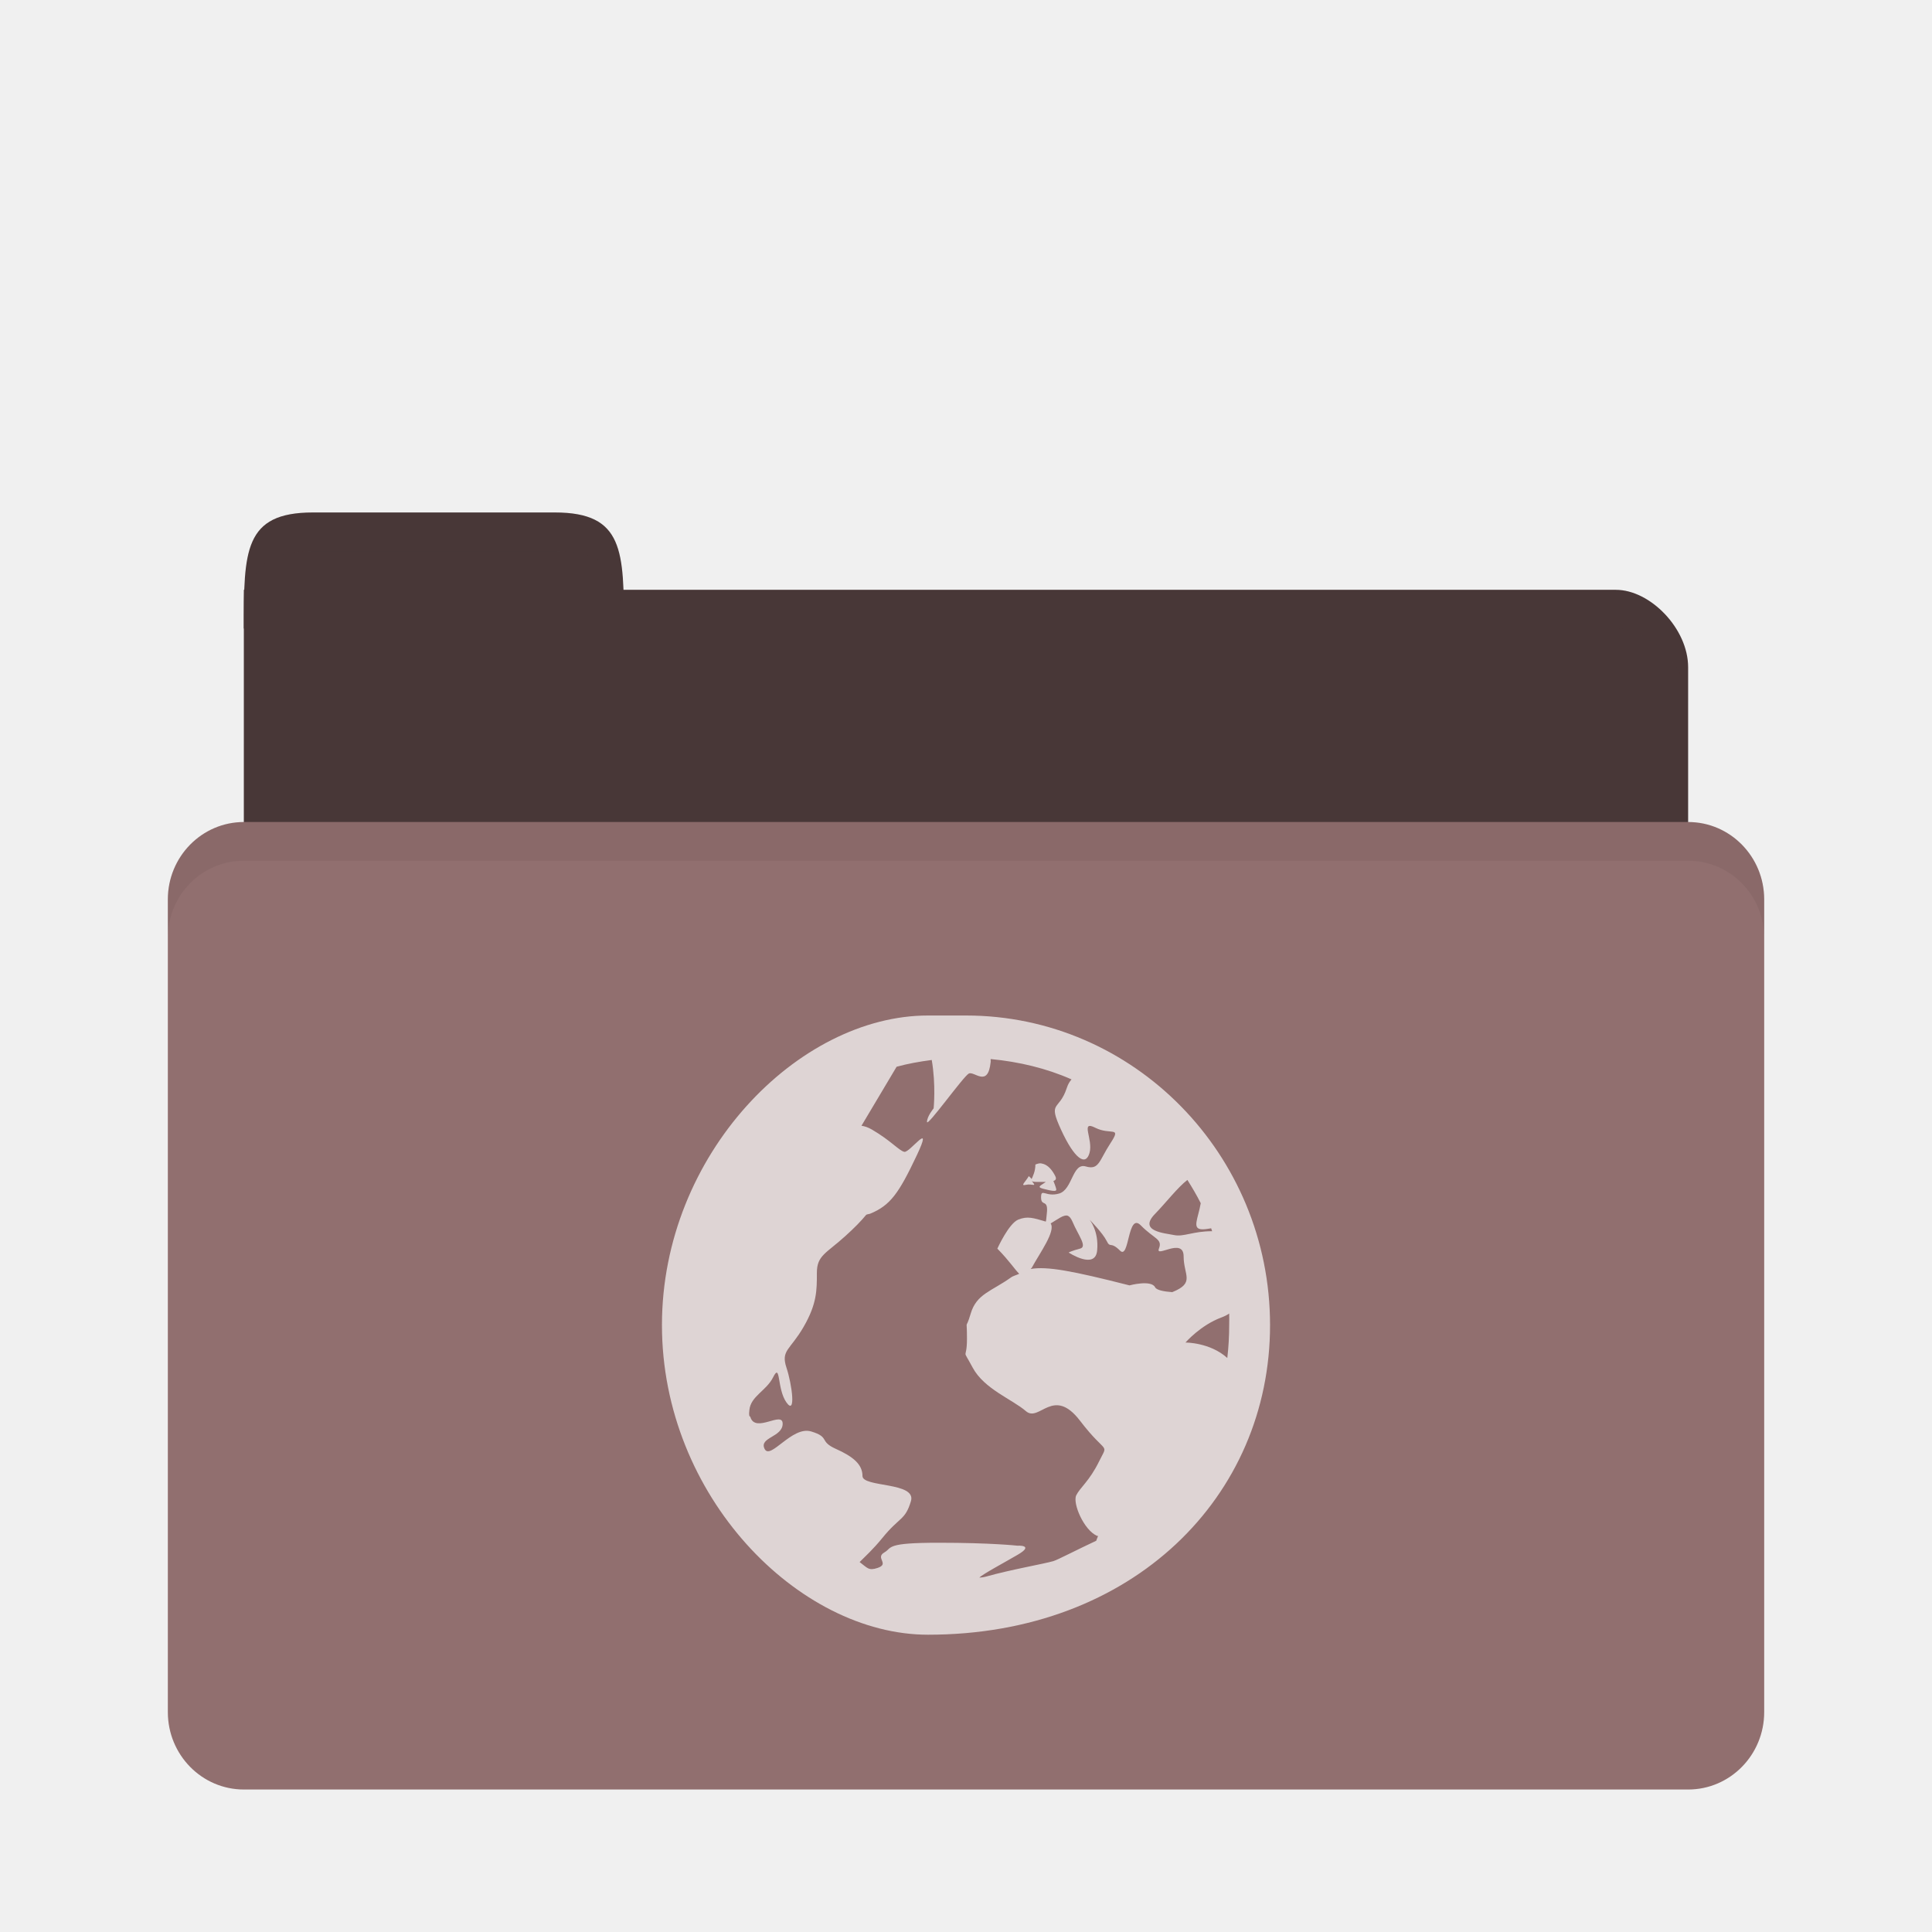
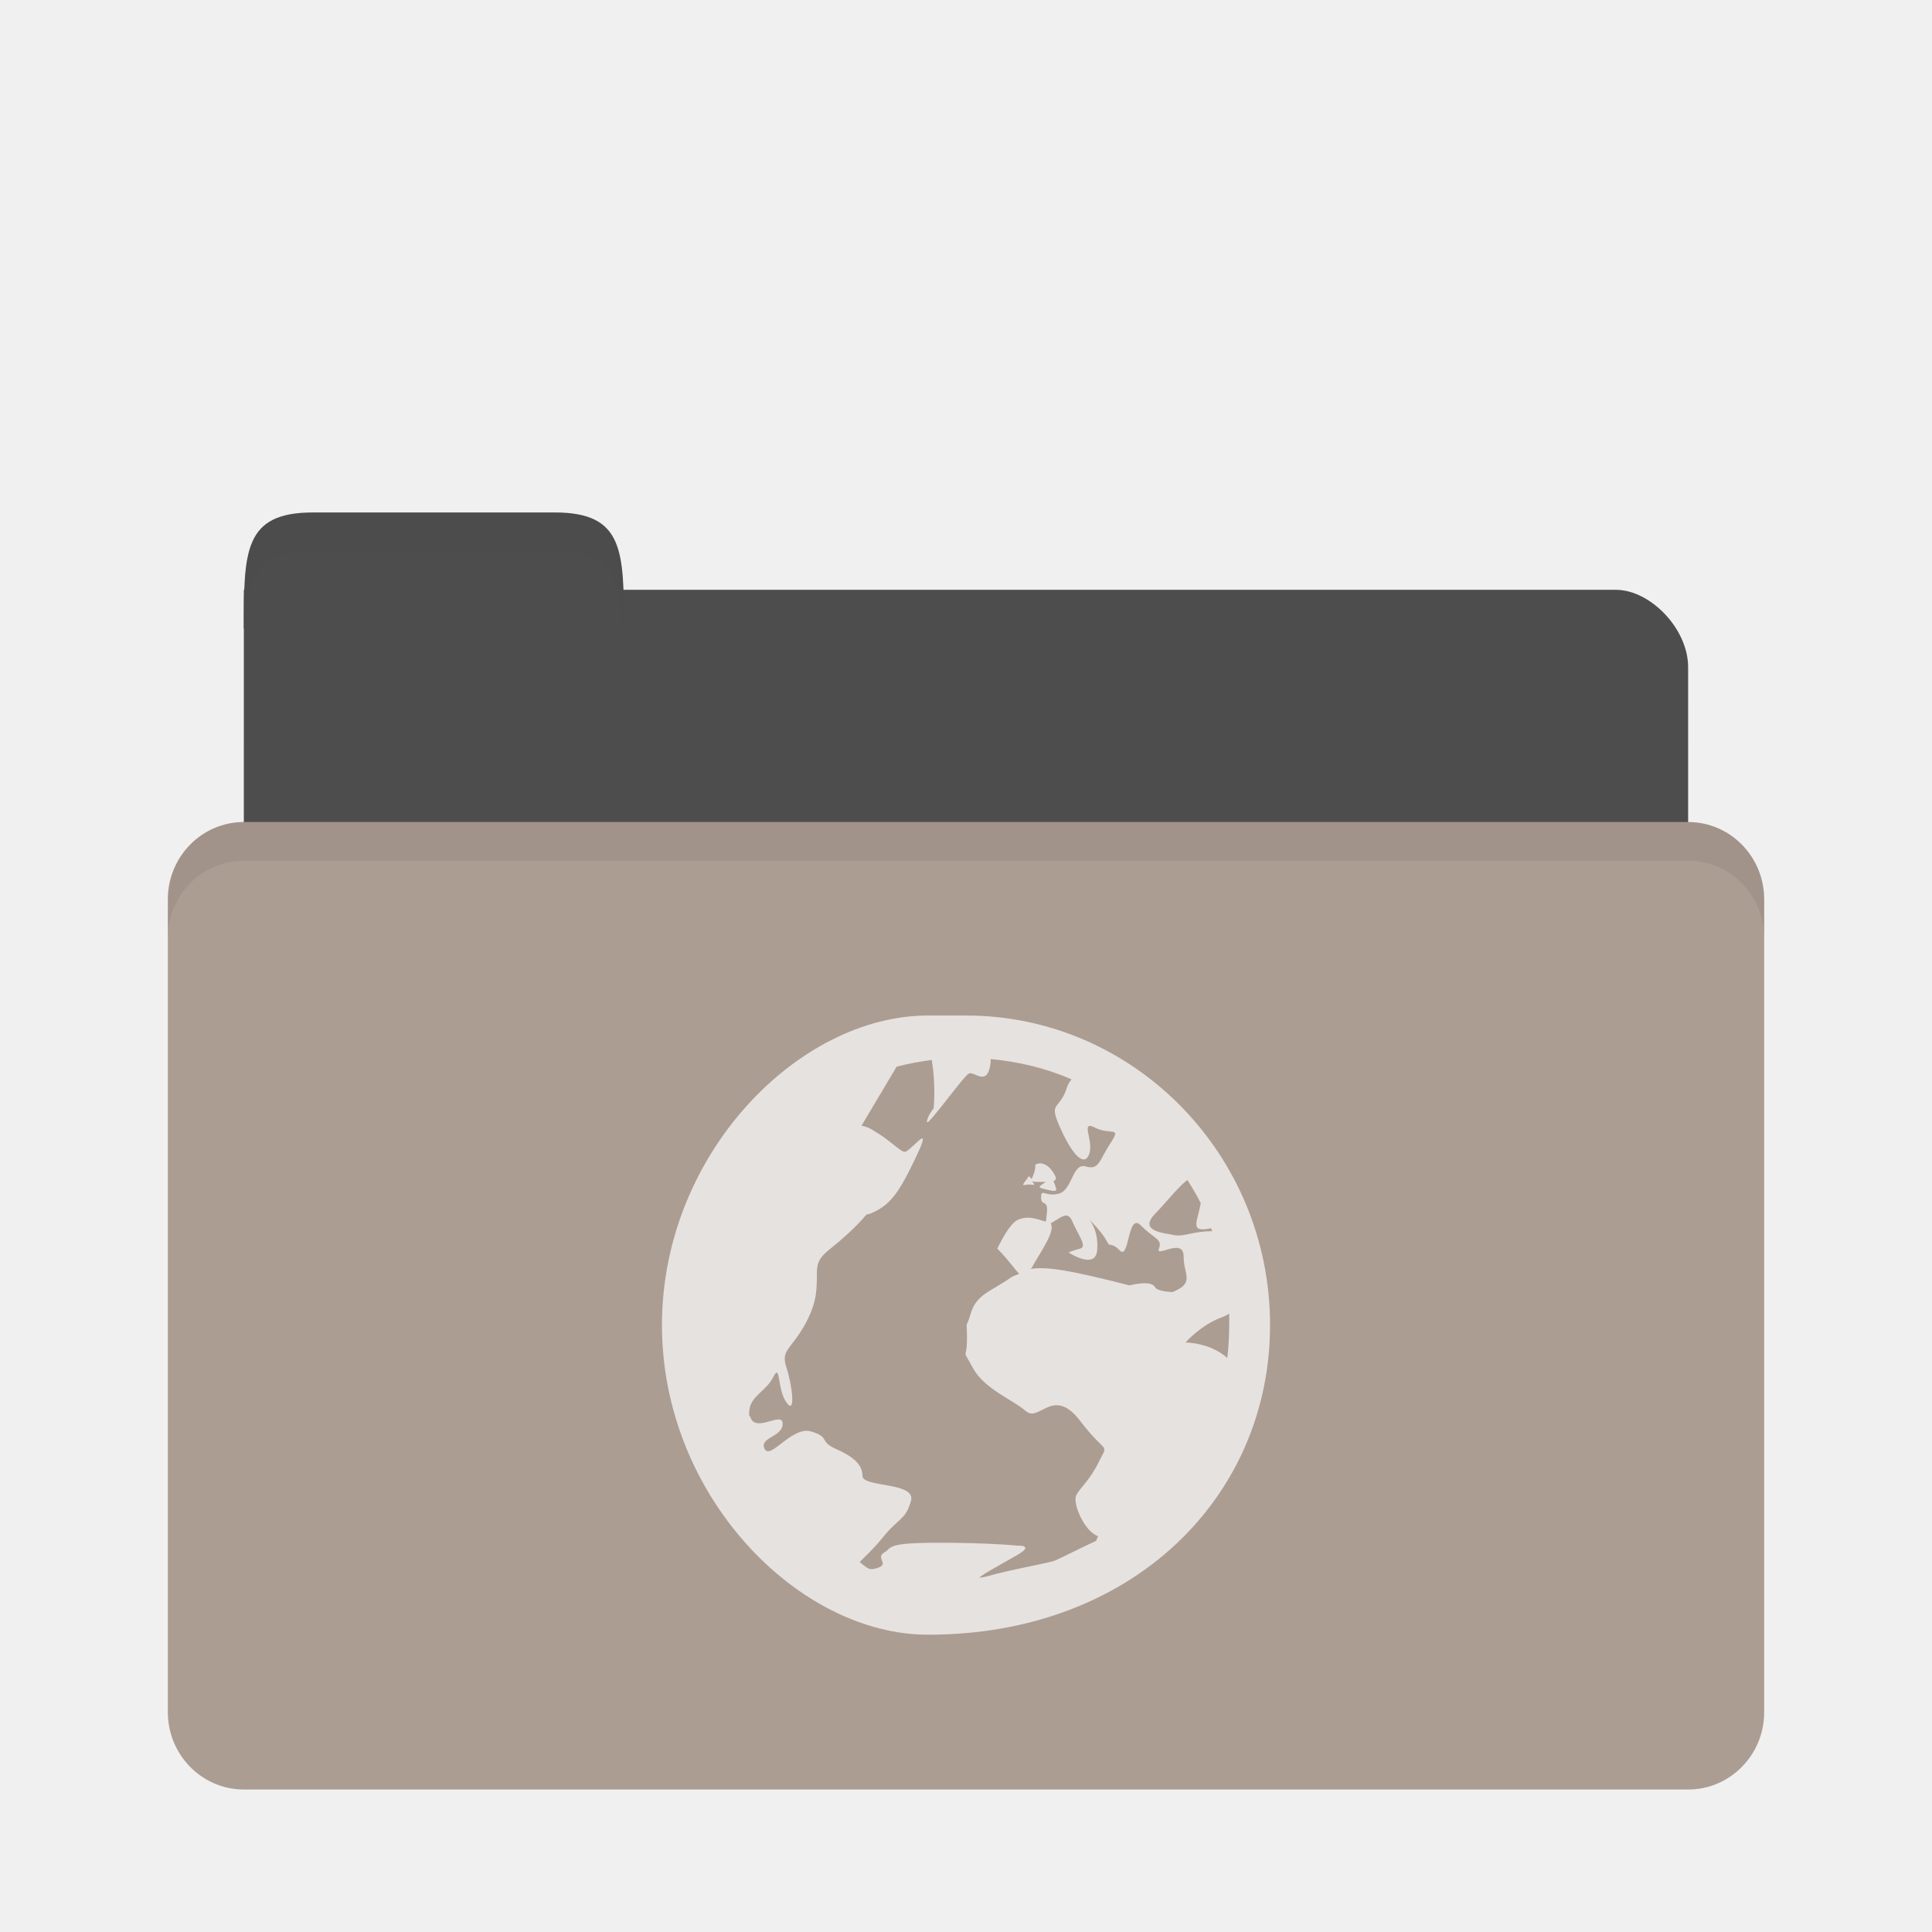
<svg xmlns="http://www.w3.org/2000/svg" width="48" height="48" id="svg2" version="1.1">
  <defs id="defs4" />
  <g id="layer1" transform="translate(0,-1004.362)">
-     <path style="fill:#483737;fill-opacity:1;stroke:none" d="m 7.852,1019.016 32.295,0 c 0.85,0 1.794,0.962 1.794,1.923 l 0,3.846 c 0,1.065 -0.8,1.923 -1.794,1.923 l -32.295,0 c -0.994,0 -1.794,-0.858 -1.794,-1.923 l 0,-5.769 z" id="path3811" />
-     <path style="fill:#483737;fill-opacity:1;stroke:none" d="m 6.058,1019.978 c 0,-1.923 0,-2.884 1.717,-2.884 l 6.009,0 c 1.717,0 1.717,0.961 1.717,2.884 z" id="rect3760" />
-     <path style="opacity:0.03;fill:#483737;fill-opacity:1;stroke:none" d="m 6.058,1022.862 0,4.807 35.883,0 0,-4.807 z" id="path3807" />
-     <rect style="fill:#916f6f;fill-opacity:1;stroke:none" id="rect2990" width="39.661" height="24.037" x="4.17" y="1024.785" rx="1.889" ry="1.923" />
-     <path style="opacity:0.05;fill:#483737;fill-opacity:1;stroke:none" d="m 15.501,1019.016 0,0.962 1.8,0 22.84,0 c 0.85,0 1.8,0.961 1.8,1.923 l 0,-0.962 c 0,-0.961 -0.95,-1.923 -1.8,-1.923 l -22.84,0 z" id="path3813" />
+     <path style="fill:#4d4d4d;fill-opacity:1;stroke:none" d="m 7.852,1019.016 32.295,0 c 0.85,0 1.794,0.962 1.794,1.923 l 0,3.846 c 0,1.065 -0.8,1.923 -1.794,1.923 l -32.295,0 c -0.994,0 -1.794,-0.858 -1.794,-1.923 l 0,-5.769 z" id="path3811" />
+     <path style="fill:#4d4d4d;fill-opacity:1;stroke:none" d="m 6.058,1019.978 c 0,-1.923 0,-2.884 1.717,-2.884 l 6.009,0 c 1.717,0 1.717,0.961 1.717,2.884 z" id="rect3760" />
+     <path style="opacity:0.03;fill:#4d4d4d;fill-opacity:1;stroke:none" d="m 6.058,1022.862 0,4.807 35.883,0 0,-4.807 z" id="path3807" />
+     <rect style="fill:#ac9d93;fill-opacity:1;stroke:none" id="rect2990" width="39.661" height="24.037" x="4.17" y="1024.785" rx="1.889" ry="1.923" />
+     <path style="opacity:0.05;fill:#4d4d4d;fill-opacity:1;stroke:none" d="m 15.501,1019.016 0,0.962 1.8,0 22.84,0 c 0.85,0 1.8,0.961 1.8,1.923 l 0,-0.962 c 0,-0.961 -0.95,-1.923 -1.8,-1.923 l -22.84,0 z" id="path3813" />
    <path style="opacity:0.05;fill:#483737;fill-opacity:1;stroke:none" d="m 7.77,1017.093 c -1.717,0 -1.712,0.961 -1.712,2.884 l 0.03,0 c 0.05,-1.26 0.292,-1.923 1.682,-1.923 l 6.02,0 c 1.39,0 1.632,0.663 1.682,1.923 l 0.03,0 c 0,-1.923 0.005,-2.884 -1.712,-2.884 l -6.02,0 z" id="path3818" />
    <path style="opacity:0.1;fill:#483737;fill-opacity:1;stroke:none" d="m 6.058,1024.785 c -1.046,0 -1.889,0.858 -1.889,1.923 l 0,0.962 c 0,-1.065 0.842,-1.923 1.889,-1.923 l 35.883,0 c 1.046,0 1.889,0.858 1.889,1.923 l 0,-0.962 c 0,-1.065 -0.842,-1.923 -1.889,-1.923 l -35.883,0 z" id="rect2991" />
    <path id="path4139" d="m 23.056,1029.592 c -3.222,0 -6.61,3.45 -6.61,7.692 0,4.242 3.388,7.692 6.61,7.692 5.11,0 8.498,-3.45 8.498,-7.692 0,-4.242 -3.388,-7.692 -7.554,-7.692 z m 1.558,1.082 c 0.704,0.067 1.386,0.23 2.007,0.505 -0.048,0.06 -0.085,0.114 -0.118,0.216 -0.191,0.583 -0.476,0.305 -0.142,1.033 0.334,0.728 0.613,0.917 0.708,0.577 0.095,-0.34 -0.24,-0.819 0.142,-0.625 0.382,0.194 0.664,-0.053 0.378,0.385 -0.286,0.437 -0.28,0.674 -0.614,0.577 -0.334,-0.097 -0.327,0.576 -0.661,0.673 -0.334,0.097 -0.449,-0.147 -0.449,0.096 0,0.243 0.189,0.02 0.142,0.409 -0.015,0.119 -0.01,0.14 -0.024,0.192 -0.313,-0.091 -0.453,-0.142 -0.685,-0.049 -0.238,0.097 -0.519,0.721 -0.519,0.721 0.298,0.303 0.436,0.522 0.543,0.625 -0.067,0.033 -0.147,0.048 -0.212,0.096 -0.477,0.34 -0.848,0.404 -0.992,0.889 -0.143,0.486 -0.094,0.041 -0.094,0.625 0,0.583 -0.145,0.187 0.142,0.721 0.286,0.534 0.988,0.79 1.322,1.081 0.334,0.291 0.678,-0.634 1.346,0.24 0.668,0.874 0.711,0.524 0.472,1.01 -0.238,0.486 -0.471,0.647 -0.567,0.841 -0.095,0.194 0.186,0.864 0.519,1.009 0.007,0 0.016,0 0.024,0 -0.018,0.041 -0.03,0.079 -0.047,0.121 -0.432,0.2 -0.962,0.476 -1.062,0.505 -0.236,0.069 -1.069,0.213 -1.676,0.385 -0.076,0.022 -0.136,0.022 -0.165,0.025 0.075,-0.084 0.672,-0.401 0.968,-0.577 0.405,-0.241 -0.024,-0.216 -0.024,-0.216 0,0 -0.644,-0.073 -1.959,-0.073 -0.658,0 -0.943,0.03 -1.086,0.073 -0.072,0.022 -0.107,0.044 -0.142,0.072 -0.035,0.03 -0.059,0.062 -0.118,0.096 -0.236,0.137 0.138,0.281 -0.165,0.384 -0.228,0.077 -0.254,0 -0.449,-0.145 0.139,-0.141 0.33,-0.31 0.567,-0.601 0.429,-0.529 0.565,-0.432 0.708,-0.913 0.143,-0.481 -1.204,-0.336 -1.204,-0.625 0,-0.288 -0.232,-0.481 -0.661,-0.673 -0.429,-0.192 -0.137,-0.289 -0.614,-0.433 -0.477,-0.144 -1.014,0.721 -1.157,0.433 -0.143,-0.289 0.449,-0.289 0.449,-0.625 0,-0.329 -0.68,0.248 -0.803,-0.168 -0.003,-0.015 -0.021,-0.015 -0.024,-0.025 -0.012,-0.06 -0.004,-0.096 0,-0.144 0.03,-0.346 0.423,-0.481 0.59,-0.817 0.191,-0.384 0.092,0.289 0.331,0.625 0.238,0.336 0.143,-0.433 0,-0.865 -0.143,-0.433 0.091,-0.433 0.425,-1.01 0.334,-0.577 0.331,-0.913 0.331,-1.346 0,-0.433 0.231,-0.48 0.708,-0.913 0.219,-0.198 0.39,-0.371 0.519,-0.529 0.031,-0.015 0.063,-0.015 0.094,-0.025 0.506,-0.206 0.718,-0.515 1.157,-1.442 0.438,-0.927 -0.172,-0.062 -0.307,-0.096 -0.135,-0.033 -0.331,-0.278 -0.803,-0.553 -0.097,-0.057 -0.184,-0.084 -0.26,-0.095 l 0.873,-1.466 c 0.28,-0.077 0.58,-0.13 0.873,-0.168 0.107,0.622 0.047,1.202 0.047,1.202 0,0 -0.165,0.199 -0.165,0.337 0,0.137 0.904,-1.133 1.039,-1.202 0.135,-0.069 0.476,0.364 0.543,-0.288 0.004,-0.037 -0.004,-0.038 0,-0.072 z m 1.275,2.596 c -0.048,-0.015 -0.106,-10e-5 -0.165,0.025 0,0.17 -0.065,0.294 -0.094,0.36 -0.018,-0.031 -0.071,-0.072 -0.071,-0.072 -0.072,0.134 -0.226,0.253 -0.071,0.216 0.155,-0.036 0.273,0.062 0.165,-0.072 -0.021,-0.025 -0.011,-0.014 -0.024,-0.025 0.02,0.015 0.058,0.025 0.142,0.025 0.094,0 0.144,0 0.212,0 -0.115,0.087 -0.241,0.123 -0.071,0.168 0.227,0.06 0.331,0.073 0.331,0.025 0,-0.048 -0.071,-0.216 -0.071,-0.216 0.044,-0.018 0.085,-0.041 0.047,-0.12 -0.072,-0.145 -0.185,-0.29 -0.331,-0.312 z m 3.612,0.408 c 0.118,0.187 0.231,0.378 0.331,0.577 -0.066,0.388 -0.232,0.649 0.047,0.649 0.078,0 0.148,-0.017 0.212,-0.025 0.009,0.023 0.015,0.049 0.024,0.072 -0.477,0 -0.706,0.145 -0.944,0.096 -0.238,-0.049 -0.901,-0.092 -0.472,-0.529 0.251,-0.256 0.564,-0.661 0.803,-0.842 z m -2.975,0.89 c 0.044,0.014 0.082,0.06 0.118,0.143 0.143,0.34 0.38,0.625 0.189,0.673 -0.191,0.048 -0.283,0.096 -0.283,0.096 0,0 0.661,0.437 0.708,-0.048 0.048,-0.486 -0.189,-0.769 -0.189,-0.769 0,0 0.33,0.335 0.425,0.529 0.095,0.194 0.092,0 0.331,0.24 0.238,0.242 0.186,-0.965 0.519,-0.625 0.334,0.34 0.544,0.334 0.449,0.577 -0.095,0.243 0.614,-0.293 0.614,0.192 0,0.468 0.293,0.658 -0.283,0.889 -0.218,-0.015 -0.391,-0.053 -0.425,-0.12 -0.095,-0.194 -0.637,-0.048 -0.637,-0.048 -1.427,-0.363 -2.046,-0.478 -2.455,-0.408 0.008,-0.015 0.015,-0.015 0.024,-0.025 0.209,-0.383 0.601,-0.914 0.472,-1.106 0.182,-0.107 0.324,-0.224 0.425,-0.192 z m 4.013,2.428 c 0.004,0.097 0,0.19 0,0.288 0,0.273 -0.016,0.552 -0.047,0.817 -0.429,-0.389 -1.039,-0.384 -1.039,-0.384 0,0 0.372,-0.431 0.897,-0.625 0.066,-0.025 0.136,-0.057 0.189,-0.096 z" style="line-height:normal;opacity:0.702;color:#000000;fill:#ffffff;fill-opacity:1" />
  </g>
</svg>
